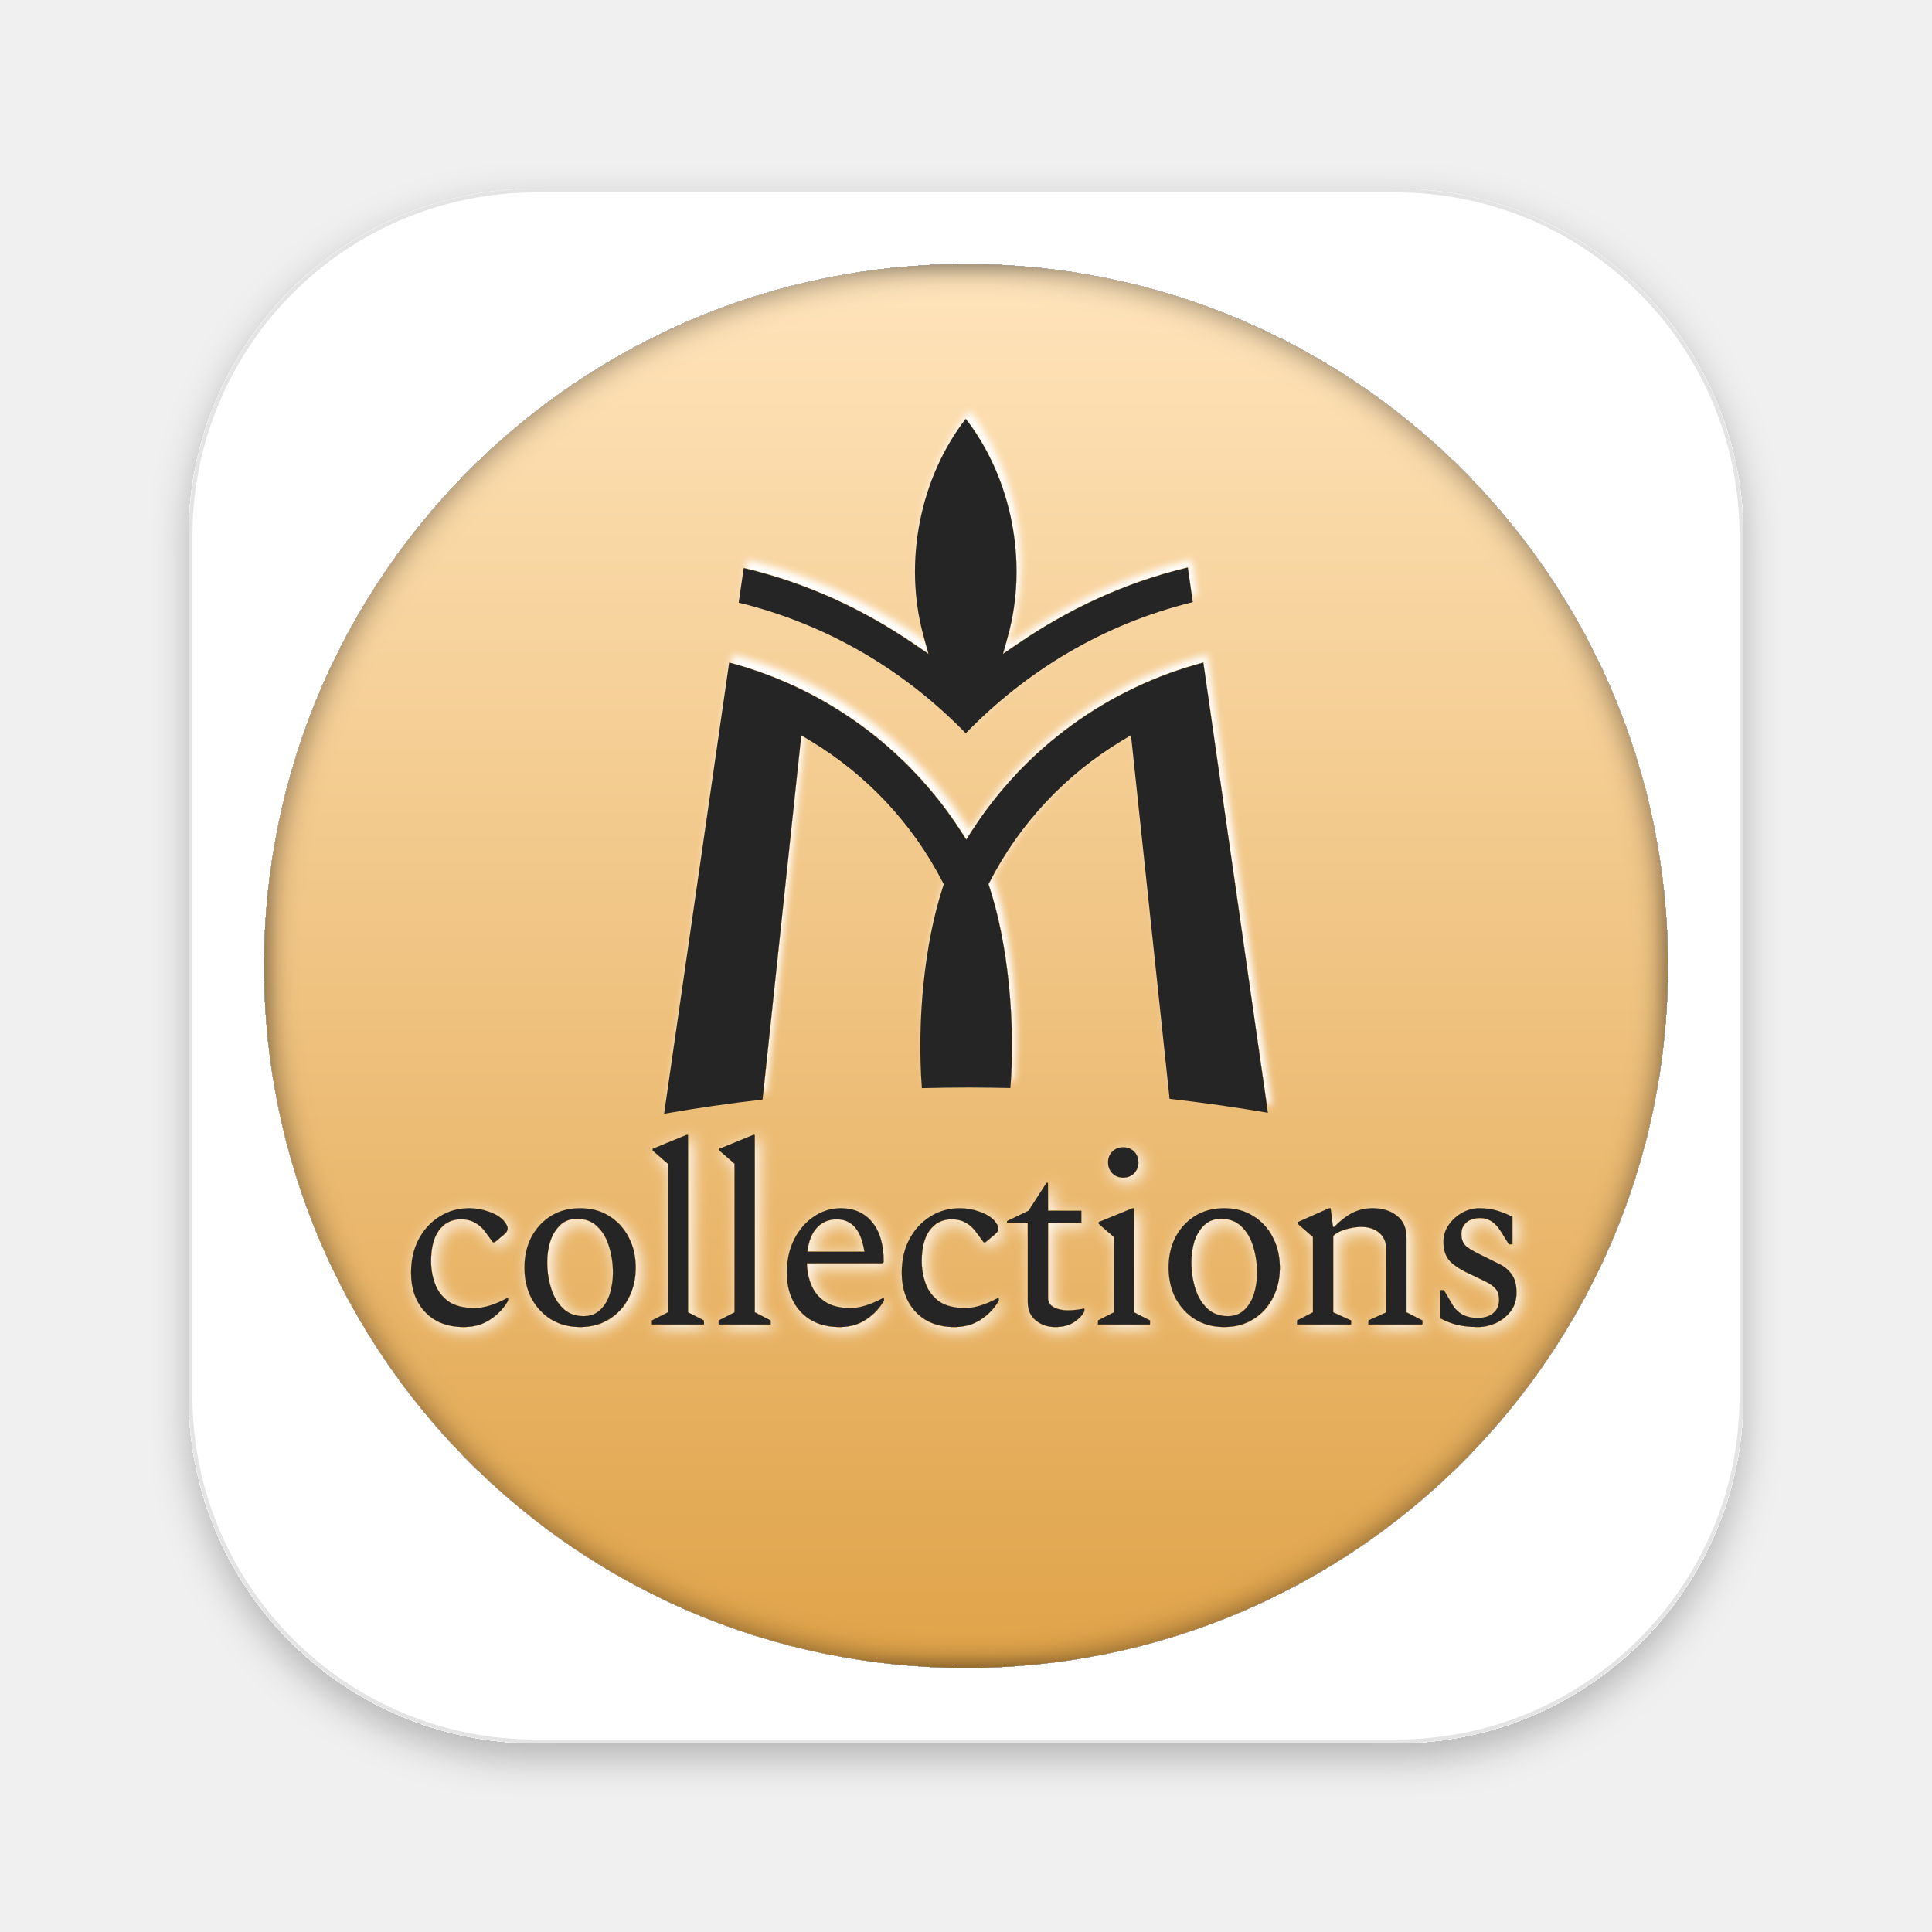
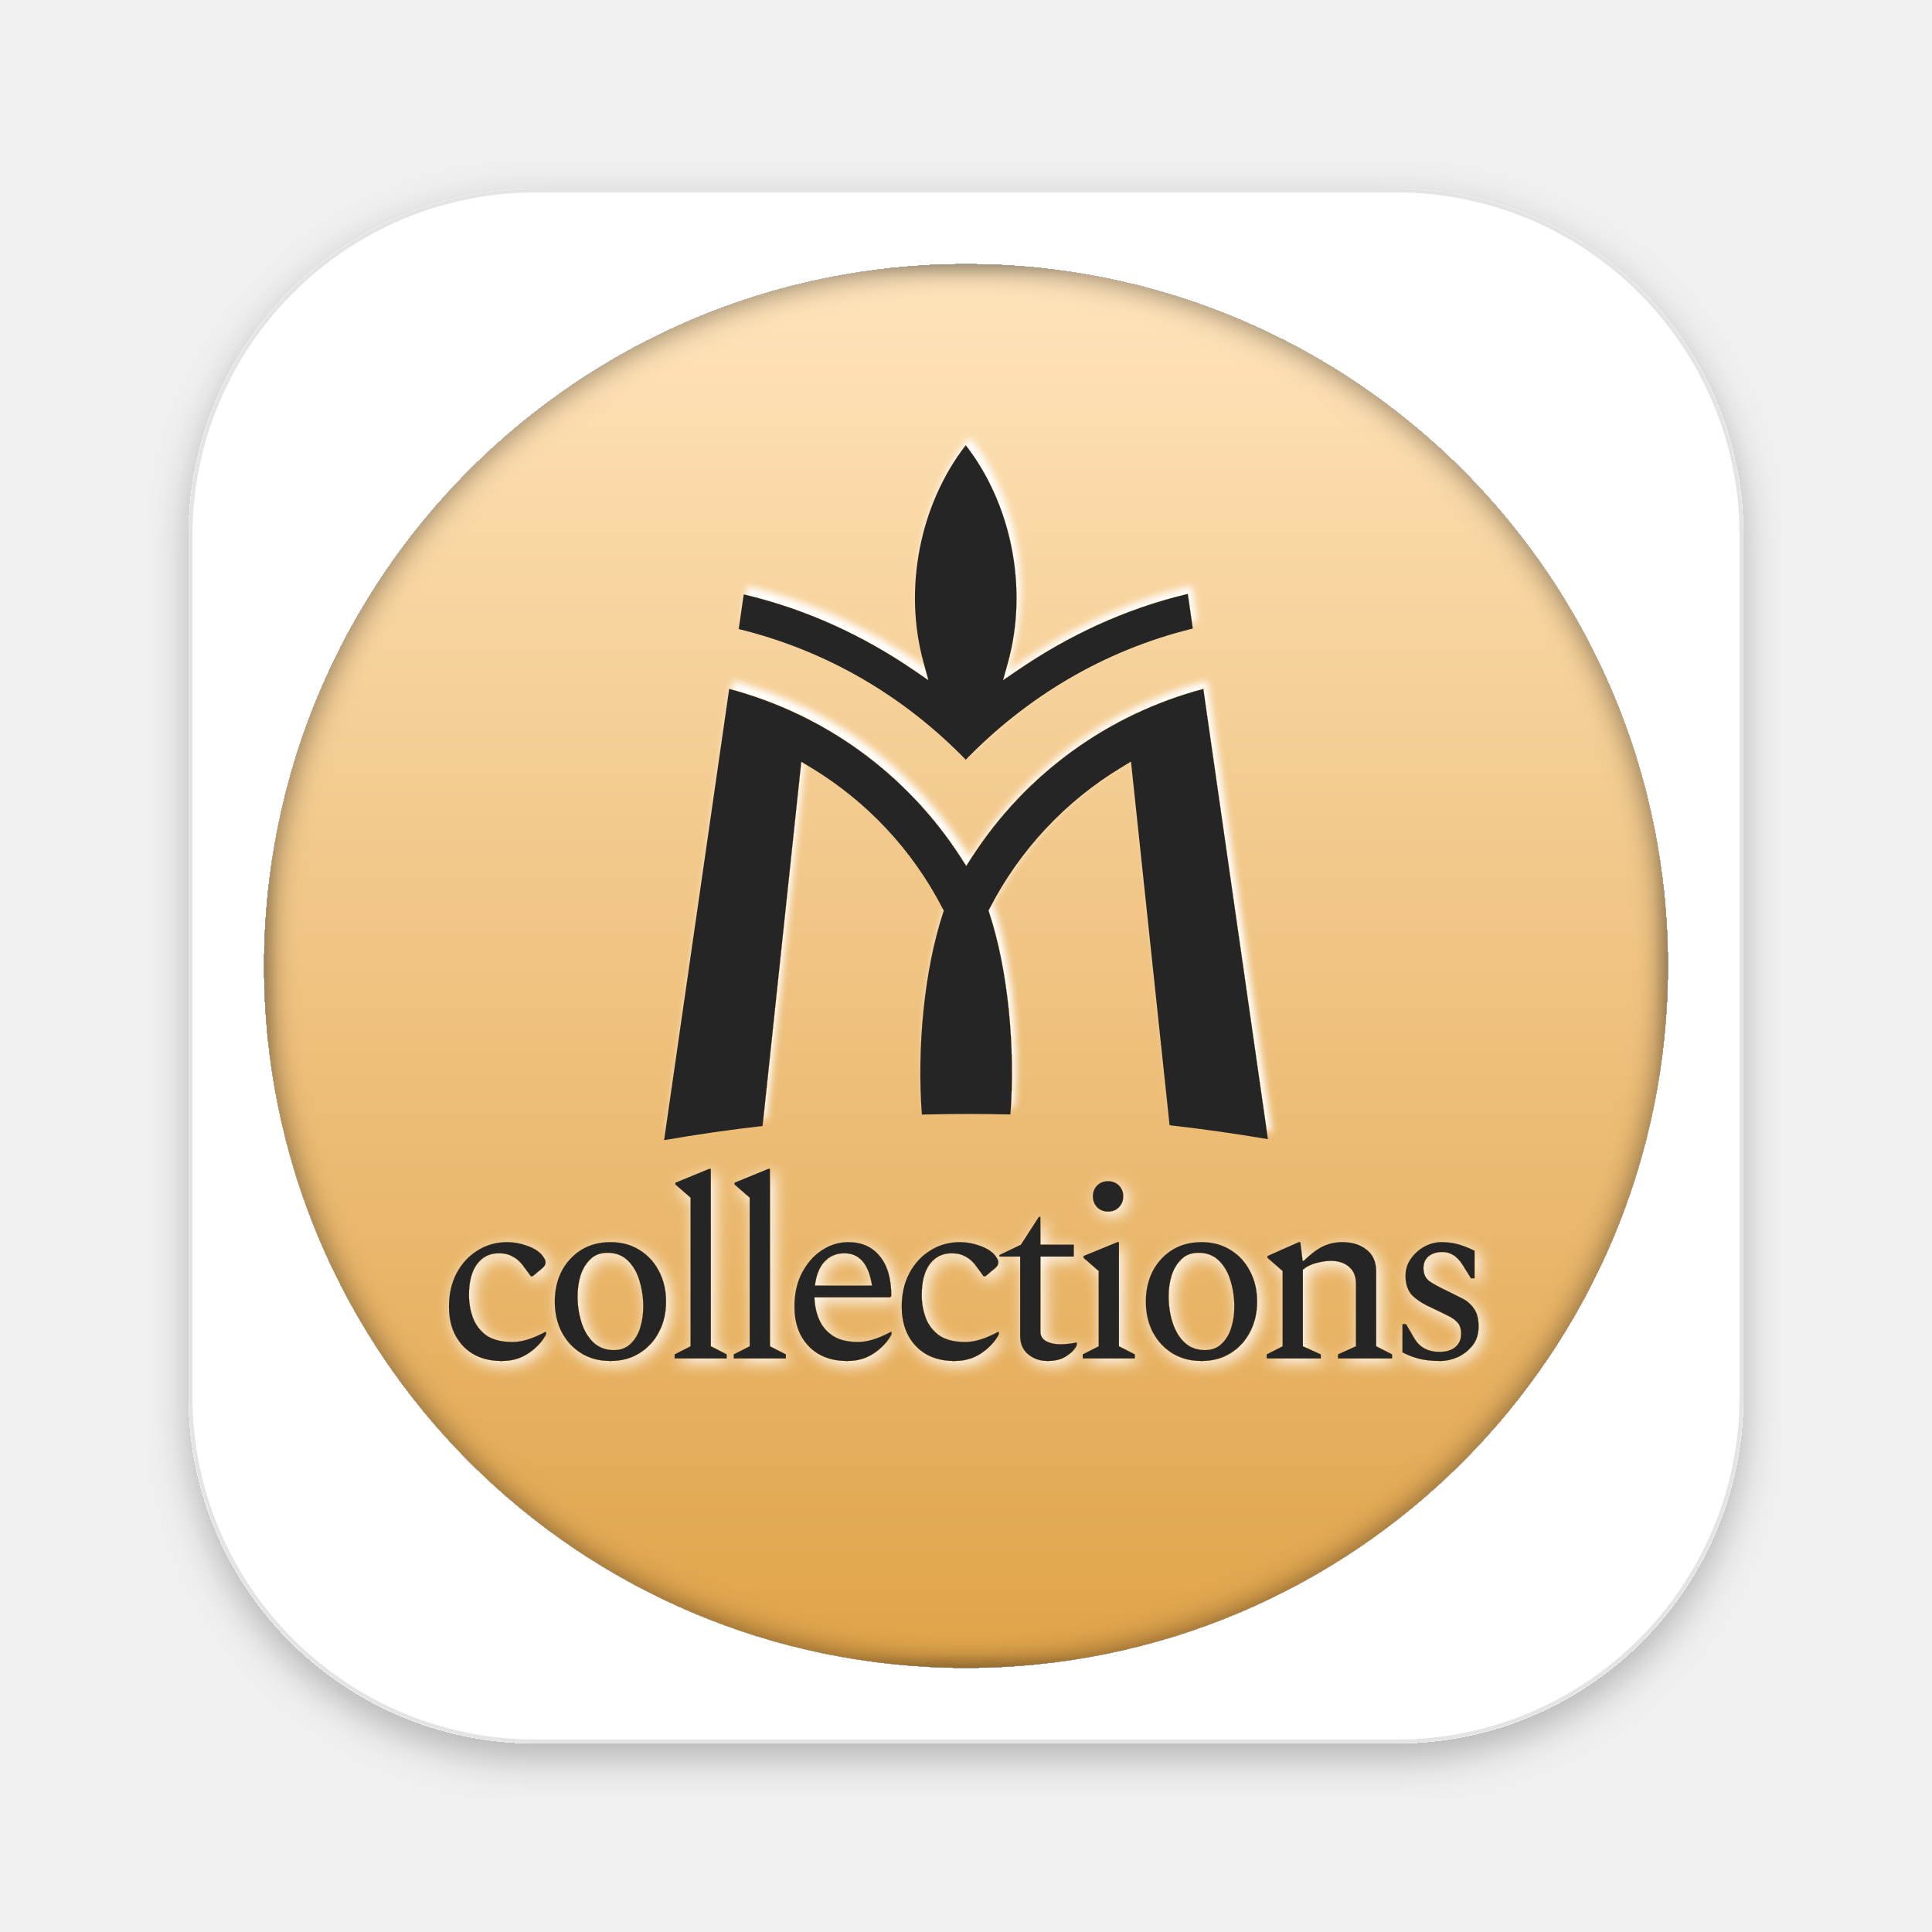
<svg xmlns="http://www.w3.org/2000/svg" width="512" height="512" viewBox="0 0 512 512" fill="none">
  <g filter="url(#filter0_d_28524_6)">
    <rect x="50" y="50" width="412" height="412" rx="92" fill="white" />
    <rect x="50.5" y="50.5" width="411" height="411" rx="91.5" stroke="#E4E4E4" />
  </g>
  <g filter="url(#filter1_i_28524_6)">
    <circle cx="256" cy="256" r="186" fill="url(#paint0_linear_28524_6)" />
  </g>
  <g filter="url(#filter2_d_28524_6)">
-     <path d="M122.937 351.67C118.604 351.67 115.187 350.352 112.686 347.717C110.184 345.082 108.934 341.598 108.934 337.265C108.934 333.915 109.604 330.967 110.944 328.421C112.328 325.83 114.182 323.82 116.505 322.391C118.827 320.917 121.44 320.18 124.344 320.18C126.13 320.18 127.872 320.493 129.57 321.118C131.267 321.699 132.562 322.48 133.456 323.463C134.17 324.312 134.528 324.982 134.528 325.473C134.528 326.098 134.237 326.634 133.657 327.081L131.111 329.225H130.642L128.364 326.143C127.694 325.25 126.845 324.535 125.818 323.999C124.835 323.418 123.607 323.128 122.133 323.128C119.676 323.128 117.733 324.111 116.304 326.076C114.919 327.997 114.227 330.699 114.227 334.183C114.227 336.327 114.584 338.359 115.299 340.28C116.013 342.156 117.197 343.697 118.85 344.903C120.547 346.064 122.87 346.645 125.818 346.645C128.274 346.645 131.155 345.752 134.461 343.965H134.662V344.635C133.634 346.556 132.093 348.208 130.039 349.593C128.029 350.978 125.661 351.67 122.937 351.67ZM153.724 351.67C150.776 351.67 148.186 350.978 145.952 349.593C143.764 348.208 142.044 346.332 140.793 343.965C139.587 341.598 138.984 338.918 138.984 335.925C138.984 332.932 139.587 330.252 140.793 327.885C142.044 325.518 143.764 323.642 145.952 322.257C148.186 320.872 150.776 320.18 153.724 320.18C156.672 320.18 159.241 320.872 161.429 322.257C163.663 323.642 165.382 325.518 166.588 327.885C167.839 330.252 168.464 332.932 168.464 335.925C168.464 338.918 167.839 341.598 166.588 343.965C165.382 346.332 163.663 348.208 161.429 349.593C159.241 350.978 156.672 351.67 153.724 351.67ZM154.662 348.789C156.449 348.789 157.923 348.231 159.084 347.114C160.246 345.997 161.094 344.568 161.63 342.826C162.166 341.039 162.434 339.186 162.434 337.265C162.434 334.898 162.099 332.62 161.429 330.431C160.804 328.242 159.777 326.456 158.347 325.071C156.963 323.686 155.154 322.994 152.92 322.994C151.089 322.994 149.593 323.552 148.431 324.669C147.27 325.786 146.399 327.215 145.818 328.957C145.282 330.699 145.014 332.553 145.014 334.518C145.014 336.885 145.349 339.163 146.019 341.352C146.689 343.541 147.739 345.327 149.168 346.712C150.598 348.097 152.429 348.789 154.662 348.789ZM172.755 351V349.928L176.976 347.784V308.388L172.956 304.904V304.435L181.934 300.75H182.336V347.784L186.557 349.928V351H172.755ZM190.439 351V349.928L194.66 347.784V308.388L190.64 304.904V304.435L199.618 300.75H200.02V347.784L204.241 349.928V351H190.439ZM222.529 351.67C218.196 351.67 214.779 350.352 212.278 347.717C209.776 345.082 208.526 341.598 208.526 337.265C208.526 333.915 209.173 330.967 210.469 328.421C211.809 325.83 213.551 323.82 215.695 322.391C217.883 320.917 220.251 320.18 222.797 320.18C226.325 320.18 229.095 321.408 231.105 323.865C233.159 326.322 234.187 329.85 234.187 334.451L233.852 334.786H213.819C213.863 336.841 214.265 338.784 215.025 340.615C215.784 342.402 216.99 343.853 218.643 344.97C220.34 346.087 222.596 346.645 225.41 346.645C227.866 346.645 230.747 345.752 234.053 343.965H234.254V344.635C233.226 346.556 231.685 348.208 229.631 349.593C227.621 350.978 225.253 351.67 222.529 351.67ZM221.725 323.128C219.581 323.128 217.816 323.887 216.432 325.406C215.092 326.88 214.265 328.979 213.953 331.704H229.095C228.603 328.667 227.732 326.478 226.482 325.138C225.276 323.798 223.69 323.128 221.725 323.128ZM252.972 351.67C248.639 351.67 245.222 350.352 242.721 347.717C240.219 345.082 238.969 341.598 238.969 337.265C238.969 333.915 239.639 330.967 240.979 328.421C242.363 325.83 244.217 323.82 246.54 322.391C248.862 320.917 251.475 320.18 254.379 320.18C256.165 320.18 257.907 320.493 259.605 321.118C261.302 321.699 262.597 322.48 263.491 323.463C264.205 324.312 264.563 324.982 264.563 325.473C264.563 326.098 264.272 326.634 263.692 327.081L261.146 329.225H260.677L258.399 326.143C257.729 325.25 256.88 324.535 255.853 323.999C254.87 323.418 253.642 323.128 252.168 323.128C249.711 323.128 247.768 324.111 246.339 326.076C244.954 327.997 244.262 330.699 244.262 334.183C244.262 336.327 244.619 338.359 245.334 340.28C246.048 342.156 247.232 343.697 248.885 344.903C250.582 346.064 252.905 346.645 255.853 346.645C258.309 346.645 261.19 345.752 264.496 343.965H264.697V344.635C263.669 346.556 262.128 348.208 260.074 349.593C258.064 350.978 255.696 351.67 252.972 351.67ZM279.605 351.67C277.64 351.67 275.943 351.089 274.513 349.928C273.084 348.767 272.369 347.136 272.369 345.037V323.999H266.875V323.597L272.57 320.85L277.327 313.48H277.729V320.85H286.573V323.999H277.729V343.898C277.729 345.059 278.243 345.908 279.27 346.444C280.298 346.98 281.504 347.248 282.888 347.248C283.737 347.248 284.519 347.203 285.233 347.114C285.993 347.025 286.64 346.913 287.176 346.779H287.377V347.449C286.931 348.476 286.037 349.437 284.697 350.33C283.402 351.223 281.705 351.67 279.605 351.67ZM297.663 312.073C296.501 312.073 295.541 311.693 294.782 310.934C294.022 310.13 293.643 309.17 293.643 308.053C293.643 306.892 294.022 305.931 294.782 305.172C295.541 304.413 296.501 304.033 297.663 304.033C298.824 304.033 299.784 304.413 300.544 305.172C301.303 305.931 301.683 306.892 301.683 308.053C301.683 309.17 301.303 310.13 300.544 310.934C299.784 311.693 298.824 312.073 297.663 312.073ZM290.963 351V349.928L295.184 347.784V327.818L291.164 324.334V323.865L300.142 320.18H300.544V347.784L304.765 349.928V351H290.963ZM324.428 351.67C321.48 351.67 318.889 350.978 316.656 349.593C314.467 348.208 312.747 346.332 311.497 343.965C310.291 341.598 309.688 338.918 309.688 335.925C309.688 332.932 310.291 330.252 311.497 327.885C312.747 325.518 314.467 323.642 316.656 322.257C318.889 320.872 321.48 320.18 324.428 320.18C327.376 320.18 329.944 320.872 332.133 322.257C334.366 323.642 336.086 325.518 337.292 327.885C338.542 330.252 339.168 332.932 339.168 335.925C339.168 338.918 338.542 341.598 337.292 343.965C336.086 346.332 334.366 348.208 332.133 349.593C329.944 350.978 327.376 351.67 324.428 351.67ZM325.366 348.789C327.152 348.789 328.626 348.231 329.788 347.114C330.949 345.997 331.798 344.568 332.334 342.826C332.87 341.039 333.138 339.186 333.138 337.265C333.138 334.898 332.803 332.62 332.133 330.431C331.507 328.242 330.48 326.456 329.051 325.071C327.666 323.686 325.857 322.994 323.624 322.994C321.792 322.994 320.296 323.552 319.135 324.669C317.973 325.786 317.102 327.215 316.522 328.957C315.986 330.699 315.718 332.553 315.718 334.518C315.718 336.885 316.053 339.163 316.723 341.352C317.393 343.541 318.442 345.327 319.872 346.712C321.301 348.097 323.132 348.789 325.366 348.789ZM343.726 351V349.928L347.947 347.784V327.818L343.927 324.334V323.865L352.235 320.18H352.637L353.24 325.138H353.575C355.273 323.441 356.903 322.19 358.466 321.386C360.074 320.582 361.839 320.18 363.759 320.18C366.395 320.18 368.539 320.85 370.191 322.19C371.889 323.485 372.737 325.428 372.737 328.019V347.784L376.958 349.928V351H362.62V349.928L367.377 347.784V331.168C367.377 329.203 366.752 327.706 365.501 326.679C364.295 325.652 362.71 325.138 360.744 325.138C359.538 325.138 358.198 325.339 356.724 325.741C355.295 326.143 354.156 326.724 353.307 327.483V347.784L358.064 349.928V351H343.726ZM391.767 351.67C389.668 351.67 387.859 351.491 386.34 351.134C384.822 350.777 383.281 350.196 381.717 349.392V341.888H382.655L384.799 345.573C386.184 348.03 388.44 349.258 391.566 349.258C393.353 349.258 394.738 348.834 395.72 347.985C396.748 347.136 397.261 345.975 397.261 344.501C397.261 343.206 396.949 342.201 396.323 341.486C395.698 340.771 394.805 340.146 393.643 339.61C392.527 339.029 391.187 338.382 389.623 337.667C387.345 336.64 385.581 335.523 384.33 334.317C383.124 333.066 382.521 331.324 382.521 329.091C382.521 327.438 382.99 325.942 383.928 324.602C384.866 323.262 386.05 322.19 387.479 321.386C388.953 320.582 390.472 320.18 392.035 320.18C393.688 320.18 395.207 320.381 396.591 320.783C397.976 321.185 399.383 321.743 400.812 322.458V329.761H399.874L397.663 326.21C396.904 325.004 396.078 324.133 395.184 323.597C394.291 323.061 393.331 322.793 392.303 322.793C390.785 322.793 389.556 323.173 388.618 323.932C387.725 324.691 387.278 325.741 387.278 327.081C387.278 328.6 387.814 329.761 388.886 330.565C390.003 331.324 391.611 332.195 393.71 333.178C394.961 333.803 396.212 334.429 397.462 335.054C398.758 335.679 399.807 336.573 400.611 337.734C401.46 338.851 401.884 340.459 401.884 342.558C401.884 344.523 401.348 346.198 400.276 347.583C399.204 348.923 397.887 349.95 396.323 350.665C394.76 351.335 393.241 351.67 391.767 351.67Z" fill="#252525" />
+     <path d="M132.987 360.67C128.654 360.67 125.237 359.352 122.736 356.717C120.234 354.082 118.984 350.598 118.984 346.265C118.984 342.915 119.654 339.967 120.994 337.421C122.378 334.83 124.232 332.82 126.555 331.391C128.877 329.917 131.49 329.18 134.394 329.18C136.18 329.18 137.922 329.493 139.62 330.118C141.317 330.699 142.612 331.48 143.506 332.463C144.22 333.312 144.578 333.982 144.578 334.473C144.578 335.098 144.287 335.634 143.707 336.081L141.161 338.225H140.692L138.414 335.143C137.744 334.25 136.895 333.535 135.868 332.999C134.885 332.418 133.657 332.128 132.183 332.128C129.726 332.128 127.783 333.111 126.354 335.076C124.969 336.997 124.277 339.699 124.277 343.183C124.277 345.327 124.634 347.359 125.349 349.28C126.063 351.156 127.247 352.697 128.9 353.903C130.597 355.064 132.92 355.645 135.868 355.645C138.324 355.645 141.205 354.752 144.511 352.965H144.712V353.635C143.684 355.556 142.143 357.208 140.089 358.593C138.079 359.978 135.711 360.67 132.987 360.67ZM161.764 360.67C158.816 360.67 156.226 359.978 153.992 358.593C151.804 357.208 150.084 355.332 148.833 352.965C147.627 350.598 147.024 347.918 147.024 344.925C147.024 341.932 147.627 339.252 148.833 336.885C150.084 334.518 151.804 332.642 153.992 331.257C156.226 329.872 158.816 329.18 161.764 329.18C164.712 329.18 167.281 329.872 169.469 331.257C171.703 332.642 173.422 334.518 174.628 336.885C175.879 339.252 176.504 341.932 176.504 344.925C176.504 347.918 175.879 350.598 174.628 352.965C173.422 355.332 171.703 357.208 169.469 358.593C167.281 359.978 164.712 360.67 161.764 360.67ZM162.702 357.789C164.489 357.789 165.963 357.231 167.124 356.114C168.286 354.997 169.134 353.568 169.67 351.826C170.206 350.039 170.474 348.186 170.474 346.265C170.474 343.898 170.139 341.62 169.469 339.431C168.844 337.242 167.817 335.456 166.387 334.071C165.003 332.686 163.194 331.994 160.96 331.994C159.129 331.994 157.633 332.552 156.471 333.669C155.31 334.786 154.439 336.215 153.858 337.957C153.322 339.699 153.054 341.553 153.054 343.518C153.054 345.885 153.389 348.163 154.059 350.352C154.729 352.541 155.779 354.327 157.208 355.712C158.638 357.097 160.469 357.789 162.702 357.789ZM178.785 360V358.928L183.006 356.784V317.388L178.986 313.904V313.435L187.964 309.75H188.366V356.784L192.587 358.928V360H178.785ZM194.459 360V358.928L198.68 356.784V317.388L194.66 313.904V313.435L203.638 309.75H204.04V356.784L208.261 358.928V360H194.459ZM224.539 360.67C220.206 360.67 216.789 359.352 214.288 356.717C211.786 354.082 210.536 350.598 210.536 346.265C210.536 342.915 211.183 339.967 212.479 337.421C213.819 334.83 215.561 332.82 217.705 331.391C219.893 329.917 222.261 329.18 224.807 329.18C228.335 329.18 231.105 330.408 233.115 332.865C235.169 335.322 236.197 338.85 236.197 343.451L235.862 343.786H215.829C215.873 345.841 216.275 347.784 217.035 349.615C217.794 351.402 219 352.853 220.653 353.97C222.35 355.087 224.606 355.645 227.42 355.645C229.876 355.645 232.757 354.752 236.063 352.965H236.264V353.635C235.236 355.556 233.695 357.208 231.641 358.593C229.631 359.978 227.263 360.67 224.539 360.67ZM223.735 332.128C221.591 332.128 219.826 332.887 218.442 334.406C217.102 335.88 216.275 337.979 215.963 340.704H231.105C230.613 337.667 229.742 335.478 228.492 334.138C227.286 332.798 225.7 332.128 223.735 332.128ZM252.972 360.67C248.639 360.67 245.222 359.352 242.721 356.717C240.219 354.082 238.969 350.598 238.969 346.265C238.969 342.915 239.639 339.967 240.979 337.421C242.363 334.83 244.217 332.82 246.54 331.391C248.862 329.917 251.475 329.18 254.379 329.18C256.165 329.18 257.907 329.493 259.605 330.118C261.302 330.699 262.597 331.48 263.491 332.463C264.205 333.312 264.563 333.982 264.563 334.473C264.563 335.098 264.272 335.634 263.692 336.081L261.146 338.225H260.677L258.399 335.143C257.729 334.25 256.88 333.535 255.853 332.999C254.87 332.418 253.642 332.128 252.168 332.128C249.711 332.128 247.768 333.111 246.339 335.076C244.954 336.997 244.262 339.699 244.262 343.183C244.262 345.327 244.619 347.359 245.334 349.28C246.048 351.156 247.232 352.697 248.885 353.903C250.582 355.064 252.905 355.645 255.853 355.645C258.309 355.645 261.19 354.752 264.496 352.965H264.697V353.635C263.669 355.556 262.128 357.208 260.074 358.593C258.064 359.978 255.696 360.67 252.972 360.67ZM277.595 360.67C275.63 360.67 273.933 360.089 272.503 358.928C271.074 357.767 270.359 356.136 270.359 354.037V332.999H264.865V332.597L270.56 329.85L275.317 322.48H275.719V329.85H284.563V332.999H275.719V352.898C275.719 354.059 276.233 354.908 277.26 355.444C278.288 355.98 279.494 356.248 280.878 356.248C281.727 356.248 282.509 356.203 283.223 356.114C283.983 356.025 284.63 355.913 285.166 355.779H285.367V356.449C284.921 357.476 284.027 358.437 282.687 359.33C281.392 360.223 279.695 360.67 277.595 360.67ZM293.643 321.073C292.481 321.073 291.521 320.693 290.762 319.934C290.002 319.13 289.623 318.17 289.623 317.053C289.623 315.892 290.002 314.931 290.762 314.172C291.521 313.413 292.481 313.033 293.643 313.033C294.804 313.033 295.764 313.413 296.524 314.172C297.283 314.931 297.663 315.892 297.663 317.053C297.663 318.17 297.283 319.13 296.524 319.934C295.764 320.693 294.804 321.073 293.643 321.073ZM286.943 360V358.928L291.164 356.784V336.818L287.144 333.334V332.865L296.122 329.18H296.524V356.784L300.745 358.928V360H286.943ZM318.398 360.67C315.45 360.67 312.859 359.978 310.626 358.593C308.437 357.208 306.717 355.332 305.467 352.965C304.261 350.598 303.658 347.918 303.658 344.925C303.658 341.932 304.261 339.252 305.467 336.885C306.717 334.518 308.437 332.642 310.626 331.257C312.859 329.872 315.45 329.18 318.398 329.18C321.346 329.18 323.914 329.872 326.103 331.257C328.336 332.642 330.056 334.518 331.262 336.885C332.512 339.252 333.138 341.932 333.138 344.925C333.138 347.918 332.512 350.598 331.262 352.965C330.056 355.332 328.336 357.208 326.103 358.593C323.914 359.978 321.346 360.67 318.398 360.67ZM319.336 357.789C321.122 357.789 322.596 357.231 323.758 356.114C324.919 354.997 325.768 353.568 326.304 351.826C326.84 350.039 327.108 348.186 327.108 346.265C327.108 343.898 326.773 341.62 326.103 339.431C325.477 337.242 324.45 335.456 323.021 334.071C321.636 332.686 319.827 331.994 317.594 331.994C315.762 331.994 314.266 332.552 313.105 333.669C311.943 334.786 311.072 336.215 310.492 337.957C309.956 339.699 309.688 341.553 309.688 343.518C309.688 345.885 310.023 348.163 310.693 350.352C311.363 352.541 312.412 354.327 313.842 355.712C315.271 357.097 317.102 357.789 319.336 357.789ZM335.686 360V358.928L339.907 356.784V336.818L335.887 333.334V332.865L344.195 329.18H344.597L345.2 334.138H345.535C347.233 332.441 348.863 331.19 350.426 330.386C352.034 329.582 353.799 329.18 355.719 329.18C358.355 329.18 360.499 329.85 362.151 331.19C363.849 332.485 364.697 334.428 364.697 337.019V356.784L368.918 358.928V360H354.58V358.928L359.337 356.784V340.168C359.337 338.203 358.712 336.706 357.461 335.679C356.255 334.652 354.67 334.138 352.704 334.138C351.498 334.138 350.158 334.339 348.684 334.741C347.255 335.143 346.116 335.724 345.267 336.483V356.784L350.024 358.928V360H335.686ZM381.717 360.67C379.618 360.67 377.809 360.491 376.29 360.134C374.772 359.777 373.231 359.196 371.667 358.392V350.888H372.605L374.749 354.573C376.134 357.03 378.39 358.258 381.516 358.258C383.303 358.258 384.688 357.834 385.67 356.985C386.698 356.136 387.211 354.975 387.211 353.501C387.211 352.206 386.899 351.201 386.273 350.486C385.648 349.771 384.755 349.146 383.593 348.61C382.477 348.029 381.137 347.382 379.573 346.667C377.295 345.64 375.531 344.523 374.28 343.317C373.074 342.066 372.471 340.324 372.471 338.091C372.471 336.438 372.94 334.942 373.878 333.602C374.816 332.262 376 331.19 377.429 330.386C378.903 329.582 380.422 329.18 381.985 329.18C383.638 329.18 385.157 329.381 386.541 329.783C387.926 330.185 389.333 330.743 390.762 331.458V338.761H389.824L387.613 335.21C386.854 334.004 386.028 333.133 385.134 332.597C384.241 332.061 383.281 331.793 382.253 331.793C380.735 331.793 379.506 332.173 378.568 332.932C377.675 333.691 377.228 334.741 377.228 336.081C377.228 337.6 377.764 338.761 378.836 339.565C379.953 340.324 381.561 341.195 383.66 342.178C384.911 342.803 386.162 343.429 387.412 344.054C388.708 344.679 389.757 345.573 390.561 346.734C391.41 347.851 391.834 349.459 391.834 351.558C391.834 353.523 391.298 355.198 390.226 356.583C389.154 357.923 387.837 358.95 386.273 359.665C384.71 360.335 383.191 360.67 381.717 360.67Z" fill="#252525" />
  </g>
  <g filter="url(#filter3_d_28524_6)">
-     <path d="M256 194.389C239.82 177.744 219.488 165.518 195.767 159.704L197.096 150.535C213.84 154.488 228.757 161.498 241.98 170.502L246.066 173.292L244.737 168.508C239.355 149.007 243.774 126.681 255.933 111C268.093 126.681 272.512 148.973 267.129 168.508L265.801 173.292L269.887 170.502C283.11 161.498 298.026 154.389 314.771 150.402L316.1 159.571C292.379 165.385 272.046 177.744 255.867 194.389" fill="#252525" />
-     <path d="M202.08 291.399L212.346 194.854L214.804 196.349C229.688 205.319 241.781 218.209 249.754 233.658L250.12 234.322L249.887 235.053C244.937 250.136 242.977 270.668 244.306 288.375C248.458 288.276 252.578 288.209 256.764 288.209C260.452 288.209 264.106 288.276 267.761 288.342C269.09 270.601 267.13 250.103 262.179 235.02L261.947 234.289L262.312 233.625C270.286 218.176 282.379 205.286 297.262 196.316L299.721 194.821L309.953 291.199C318.724 292.196 327.395 293.425 336 294.887L318.89 175.585C293.575 182.329 271.847 198.11 257.595 220.136L256.066 222.528L254.538 220.136C240.252 198.076 218.558 182.329 193.243 175.585L176 295.153C184.605 293.658 193.309 292.395 202.08 291.399Z" fill="#252525" />
+     <path d="M256 201.389C239.82 184.744 219.488 172.518 195.767 166.704L197.096 157.535C213.84 161.488 228.757 168.498 241.98 177.502L246.066 180.292L244.737 175.508C239.355 156.007 243.774 133.681 255.933 118C268.093 133.681 272.512 155.973 267.129 175.508L265.801 180.292L269.887 177.502C283.11 168.498 298.026 161.389 314.771 157.402L316.1 166.571C292.379 172.385 272.046 184.744 255.867 201.389" fill="#252525" />
+     <path d="M202.08 298.399L212.346 201.854L214.804 203.349C229.688 212.319 241.781 225.209 249.754 240.658L250.12 241.322L249.887 242.053C244.937 257.136 242.977 277.668 244.306 295.375C248.458 295.276 252.578 295.209 256.764 295.209C260.452 295.209 264.106 295.276 267.761 295.342C269.09 277.601 267.13 257.103 262.179 242.02L261.947 241.289L262.312 240.625C270.286 225.176 282.379 212.286 297.262 203.316L299.721 201.821L309.953 298.199C318.724 299.196 327.395 300.425 336 301.887L318.89 182.585C293.575 189.329 271.847 205.11 257.595 227.136L256.066 229.528L254.538 227.136C240.252 205.076 218.558 189.329 193.243 182.585L176 302.153C184.605 300.658 193.309 299.395 202.08 298.399Z" fill="#252525" />
  </g>
  <defs>
    <filter id="filter0_d_28524_6" x="40" y="44" width="432" height="432" filterUnits="userSpaceOnUse" color-interpolation-filters="sRGB">
      <feFlood flood-opacity="0" result="BackgroundImageFix" />
      <feColorMatrix in="SourceAlpha" type="matrix" values="0 0 0 0 0 0 0 0 0 0 0 0 0 0 0 0 0 0 127 0" result="hardAlpha" />
      <feOffset dy="4" />
      <feGaussianBlur stdDeviation="5" />
      <feComposite in2="hardAlpha" operator="out" />
      <feColorMatrix type="matrix" values="0 0 0 0 0 0 0 0 0 0 0 0 0 0 0 0 0 0 0.25 0" />
      <feBlend mode="normal" in2="BackgroundImageFix" result="effect1_dropShadow_28524_6" />
      <feBlend mode="normal" in="SourceGraphic" in2="effect1_dropShadow_28524_6" result="shape" />
    </filter>
    <filter id="filter1_i_28524_6" x="70" y="70" width="372" height="372" filterUnits="userSpaceOnUse" color-interpolation-filters="sRGB">
      <feFlood flood-opacity="0" result="BackgroundImageFix" />
      <feBlend mode="normal" in="SourceGraphic" in2="BackgroundImageFix" result="shape" />
      <feColorMatrix in="SourceAlpha" type="matrix" values="0 0 0 0 0 0 0 0 0 0 0 0 0 0 0 0 0 0 127 0" result="hardAlpha" />
      <feOffset />
      <feGaussianBlur stdDeviation="4" />
      <feComposite in2="hardAlpha" operator="arithmetic" k2="-1" k3="1" />
      <feColorMatrix type="matrix" values="0 0 0 0 0 0 0 0 0 0 0 0 0 0 0 0 0 0 0.5 0" />
      <feBlend mode="normal" in2="shape" result="effect1_innerShadow_28524_6" />
    </filter>
-     <filter id="filter2_d_28524_6" x="105.934" y="297.75" width="300.951" height="58.92" filterUnits="userSpaceOnUse" color-interpolation-filters="sRGB">
+     <filter id="filter2_d_28524_6" x="115.984" y="306.75" width="280.851" height="58.92" filterUnits="userSpaceOnUse" color-interpolation-filters="sRGB">
      <feFlood flood-opacity="0" result="BackgroundImageFix" />
      <feColorMatrix in="SourceAlpha" type="matrix" values="0 0 0 0 0 0 0 0 0 0 0 0 0 0 0 0 0 0 127 0" result="hardAlpha" />
      <feOffset dx="1" dy="1" />
      <feGaussianBlur stdDeviation="2" />
      <feComposite in2="hardAlpha" operator="out" />
      <feColorMatrix type="matrix" values="0 0 0 0 1 0 0 0 0 1 0 0 0 0 1 0 0 0 1 0" />
      <feBlend mode="normal" in2="BackgroundImageFix" result="effect1_dropShadow_28524_6" />
      <feBlend mode="normal" in="SourceGraphic" in2="effect1_dropShadow_28524_6" result="shape" />
    </filter>
-     <filter id="filter3_d_28524_6" x="175" y="107" width="164" height="188.153" filterUnits="userSpaceOnUse" color-interpolation-filters="sRGB">
+     <filter id="filter3_d_28524_6" x="175" y="114" width="164" height="188.153" filterUnits="userSpaceOnUse" color-interpolation-filters="sRGB">
      <feFlood flood-opacity="0" result="BackgroundImageFix" />
      <feColorMatrix in="SourceAlpha" type="matrix" values="0 0 0 0 0 0 0 0 0 0 0 0 0 0 0 0 0 0 127 0" result="hardAlpha" />
      <feOffset dx="1" dy="-2" />
      <feGaussianBlur stdDeviation="1" />
      <feComposite in2="hardAlpha" operator="out" />
      <feColorMatrix type="matrix" values="0 0 0 0 1 0 0 0 0 1 0 0 0 0 1 0 0 0 1 0" />
      <feBlend mode="normal" in2="BackgroundImageFix" result="effect1_dropShadow_28524_6" />
      <feBlend mode="normal" in="SourceGraphic" in2="effect1_dropShadow_28524_6" result="shape" />
    </filter>
    <linearGradient id="paint0_linear_28524_6" x1="256" y1="70" x2="256" y2="442" gradientUnits="userSpaceOnUse">
      <stop stop-color="#FFE4BB" />
      <stop offset="1" stop-color="#E0A349" />
    </linearGradient>
  </defs>
</svg>
